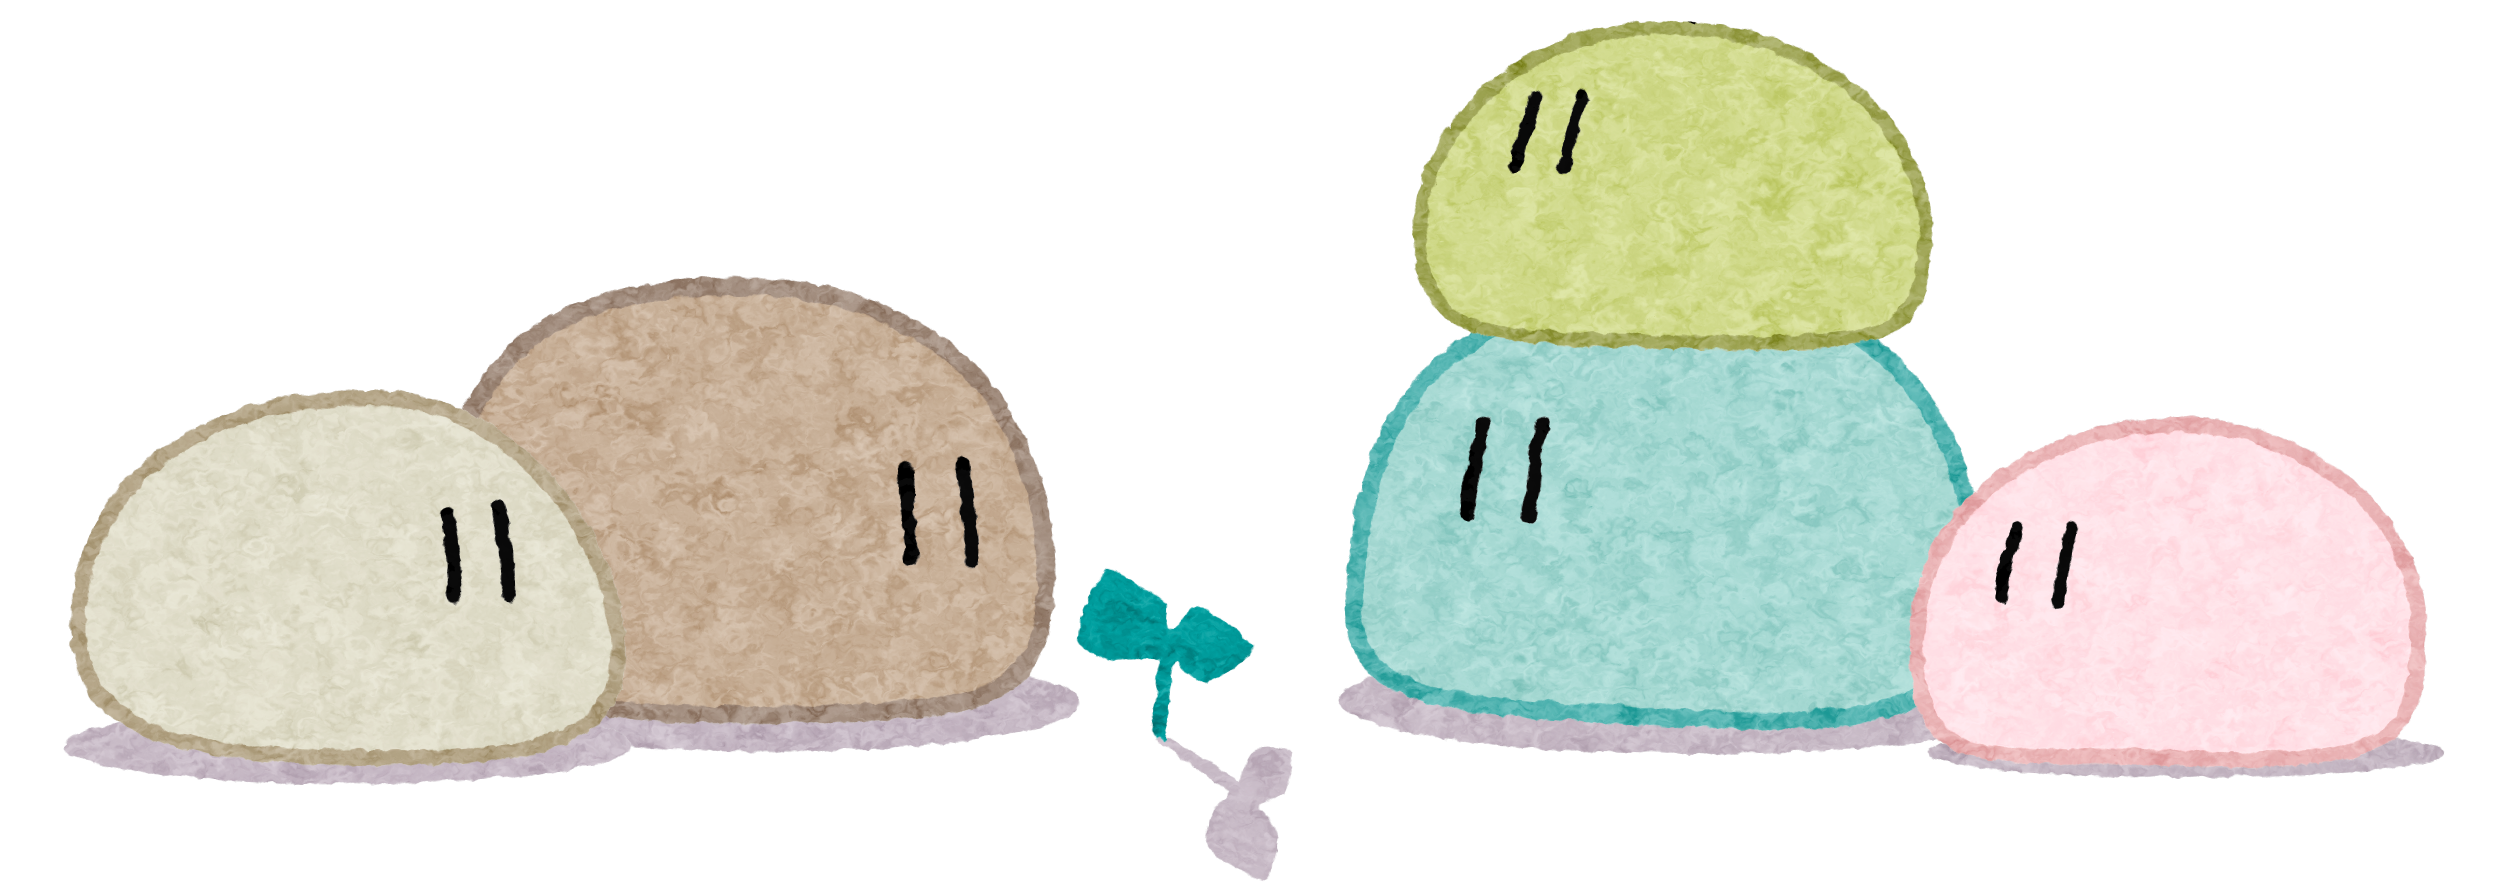
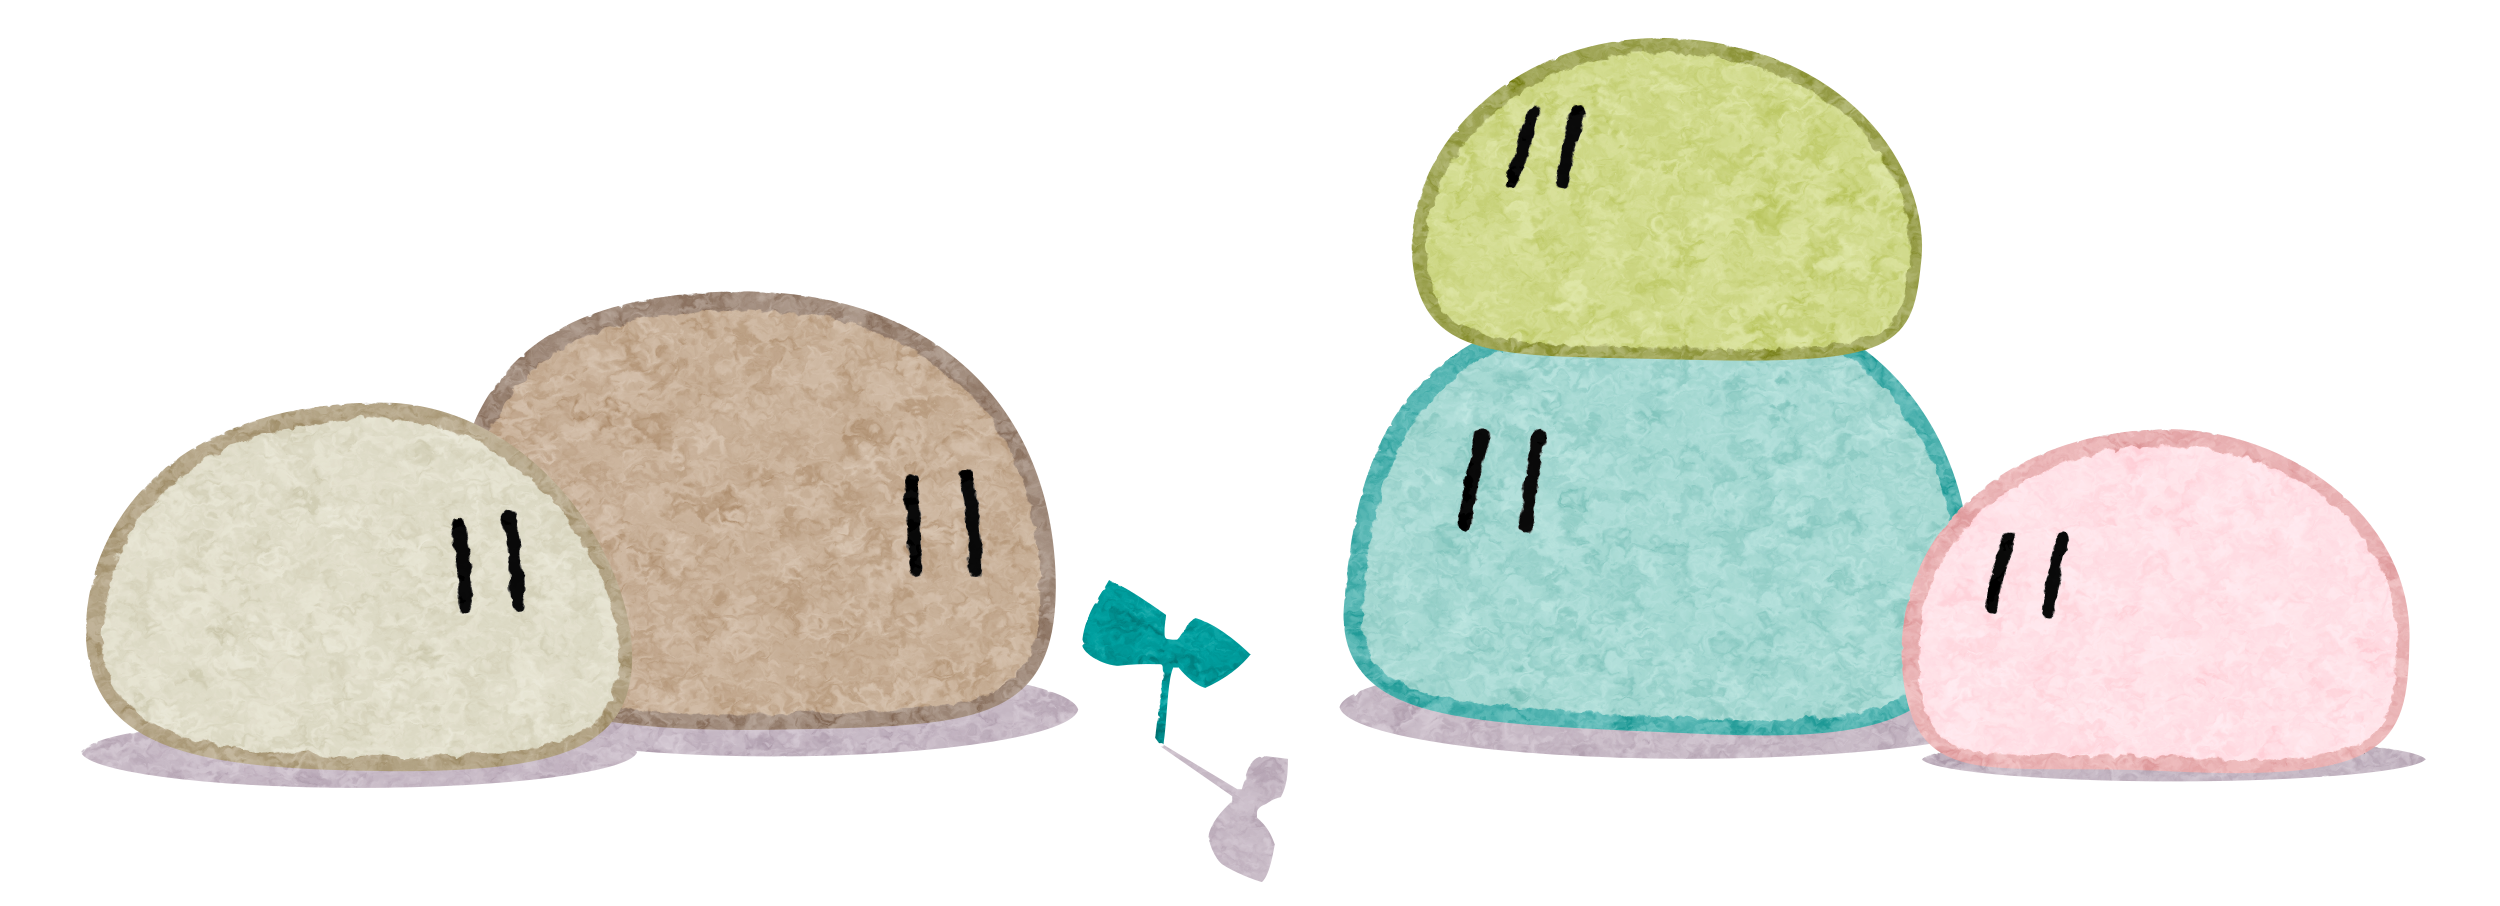
- <svg xmlns="http://www.w3.org/2000/svg" width="424.594" height="151.292" version="1.1" viewBox="0 0 112.341 40.029">
+ <svg xmlns="http://www.w3.org/2000/svg" width="429.992" height="155.66" version="1.1" viewBox="0 0 113.769 41.185">
  <defs>
-     <filter id="a" x="-.14" y="-.14" width="1.28" height="1.28" color-interpolation-filters="sRGB">
+     <filter id="b" x="-.14" y="-.14" width="1.28" height="1.28" color-interpolation-filters="sRGB">
      <feTurbulence baseFrequency="0.793 1" numOctaves="4" result="noise-1" type="fractalNoise" />
-       <feTurbulence baseFrequency="0.726 1" numOctaves="3" result="noise-2" />
+       <feTurbulence baseFrequency="0.726 1" numOctaves="3" result="result3" />
      <feDisplacementMap in="noise-1" in2="noise-2" scale="2.5" xChannelSelector="R" yChannelSelector="G" />
      <feComponentTransfer>
        <feFuncR intercept="0.493" slope="0.493" type="linear" />
      </feComponentTransfer>
      <feColorMatrix values="1 0 0 0 0 1 0 0 0 0 1 0 0 0 0 0 0 0 0 1" />
      <feComposite in2="SourceAlpha" operator="in" />
      <feBlend in2="SourceGraphic" mode="color-burn" />
      <feColorMatrix result="textured" values="1.1 0 0 0 0 0 1.1 0 0 0 0 0 1.1 0 0 0 0 0 1 0 " />
-       <feTurbulence baseFrequency="0.8" numOctaves="4" result="noise-3" />
-       <feDisplacementMap in="textured" in2="noise-3" scale="0.3" xChannelSelector="R" yChannelSelector="G" />
+       <feTurbulence baseFrequency="0.9" numOctaves="4" result="noise-3" />
+       <feDisplacementMap in="textured" in2="noise-3" result="result1" scale="0.3" xChannelSelector="R" yChannelSelector="G" />
+     </filter>
+     <filter id="a" x="-.14" y="-.14" width="1.28" height="1.28" color-interpolation-filters="sRGB">
+       <feTurbulence baseFrequency="0.793 1" numOctaves="4" result="noise-1" type="fractalNoise" />
+       <feTurbulence baseFrequency="0.726 1" numOctaves="3" result="result3" />
+       <feDisplacementMap in="noise-1" in2="noise-2" scale="2.5" xChannelSelector="R" yChannelSelector="G" />
+       <feComponentTransfer>
+         <feFuncR intercept="0.493" slope="0.493" type="linear" />
+       </feComponentTransfer>
+       <feColorMatrix values="1 0 0 0 0 1 0 0 0 0 1 0 0 0 0 0 0 0 0 1" />
+       <feComposite in2="SourceAlpha" operator="in" />
+       <feBlend in2="SourceGraphic" mode="color-burn" />
+       <feColorMatrix result="textured" values="1.1 0 0 0 0 0 1.1 0 0 0 0 0 1.1 0 0 0 0 0 1 0 " />
+       <feTurbulence baseFrequency="0.9" numOctaves="4" result="noise-3" />
+       <feDisplacementMap in="textured" in2="noise-3" result="result1" scale="0.4" xChannelSelector="R" yChannelSelector="G" />
+       <feMorphology in="SourceAlpha" radius="0.07" result="result4" />
+       <feComposite in="result1" in2="result4" operator="in" />
    </filter>
  </defs>
-   <g transform="translate(3.89964 -30.9961)" shape-rendering="geometricPrecision">
+   <g transform="translate(4.64769 -30.206)" shape-rendering="geometricPrecision">
    <g transform="translate(-15.1929 -28.205)">
      <ellipse cx="87.399" cy="90.593" rx="15.996" ry="2.441" fill="#c8bfc7" filter="url(#a)" />
-       <path d="m99.867 84.728c-0.074 5.971-2.845 7.132-11.985 6.728-11.147-0.493-16.184-0.512-15.829-5.494 0.641-8.996 3.841-13.634 15.944-13.682 7.221-0.029 11.956 5.549 11.87 12.448z" fill="#b2d4d0" filter="url(#a)" stroke="#7bbcba" stroke-width=".785" />
-       <path d="m80.577 78.178c-0.364 1.101-0.447 2.967-0.625 4.186m-2.808-0.147c5.49e-4 -0.744 0.499-2.781 0.802-4.075" fill="none" filter="url(#a)" stroke="#080808" stroke-linecap="round" stroke-opacity=".95" stroke-width=".609" />
+       <path d="m99.867 84.728c-0.074 5.971-2.845 7.132-11.985 6.728-11.147-0.493-16.184-0.512-15.829-5.494 0.641-8.996 3.841-13.634 15.944-13.682 7.221-0.029 11.956 5.549 11.87 12.448z" fill="#b2d4d0" filter="url(#a)" stroke="#7bbcba" stroke-width=".885" />
+       <path d="m80.577 78.178c-0.364 1.101-0.447 2.967-0.625 4.186m-2.808-0.147c5.49e-4 -0.744 0.499-2.781 0.802-4.075" fill="none" filter="url(#b)" stroke="#080808" stroke-linecap="round" stroke-opacity=".95" stroke-width=".609" />
    </g>
    <g transform="translate(-15.048 -28.1267)">
      <ellipse cx="109.319" cy="92.886" rx="11.602" ry="1.099" fill="#c8bfc7" filter="url(#a)" />
-       <path d="m119.754 87.397c-0.091 4.589-0.387 6.238-10.776 5.735-8.125-0.394-11.148 0.973-11.684-3.983-0.737-6.811 5.052-11.093 12.014-10.989 4.89 0.073 10.557 3.634 10.446 9.237z" fill="#f7dade" filter="url(#a)" stroke="#e0bcbd" stroke-width=".679" />
-       <path d="m104.173 82.787c-0.257 1.025-0.462 2.142-0.64 3.362m-2.549-0.254c-9.8e-4 -0.76 0.418-2.151 0.756-3.098" fill="none" filter="url(#a)" stroke="#080808" stroke-linecap="round" stroke-opacity=".95" stroke-width=".556" />
+       <path d="m119.754 87.397c-0.091 4.589-0.387 6.238-10.776 5.735-8.125-0.394-11.148 0.973-11.684-3.983-0.737-6.811 5.052-11.093 12.014-10.989 4.89 0.073 10.557 3.634 10.446 9.237z" fill="#f7dade" filter="url(#a)" stroke="#e0bcbd" stroke-width=".779" />
+       <path d="m104.173 82.787c-0.257 1.025-0.462 2.142-0.64 3.362m-2.549-0.254c-9.8e-4 -0.76 0.418-2.151 0.756-3.098" fill="none" filter="url(#b)" stroke="#080808" stroke-linecap="round" stroke-opacity=".95" stroke-width=".556" />
    </g>
    <g transform="translate(-14.9756 -28.2601)">
-       <path d="m97.505 70.373c-0.378 3.649-0.682 4.473-10.834 4.196-8.131-0.222-11.679 0.267-11.842-4.715-0.152-4.654 4.512-9.703 11.68-9.391 7.593 0.331 11.444 5.596 10.996 9.91z" fill="#cfd5a1" filter="url(#a)" stroke="#afb37f" stroke-width=".6" />
-       <path d="m82.113 63.431c-0.227 1.086-0.554 2.097-0.808 3.301m-2.213-0.025c0.335-1.095 0.647-2.09 0.97-3.189" fill="none" filter="url(#a)" stroke="#080808" stroke-linecap="round" stroke-opacity=".95" stroke-width=".556" />
+       <path d="m97.505 70.373c-0.378 3.649-0.682 4.473-10.834 4.196-8.131-0.222-11.679 0.267-11.842-4.715-0.152-4.654 4.512-9.703 11.68-9.391 7.593 0.331 11.444 5.596 10.996 9.91z" fill="#cfd5a1" filter="url(#a)" stroke="#afb37f" stroke-width=".7" />
+       <path d="m82.113 63.431c-0.227 1.086-0.554 2.097-0.808 3.301m-2.213-0.025c0.335-1.095 0.647-2.09 0.97-3.189" fill="none" filter="url(#b)" stroke="#080808" stroke-linecap="round" stroke-opacity=".95" stroke-width=".556" />
    </g>
    <g transform="translate(-15.2775 -28.041)">
      <ellipse cx="45.877" cy="90.546" rx="13.922" ry="2.217" fill="#c8bfc7" filter="url(#a)" />
-       <path d="m58.326 85.109c-0.051 5.755-3.227 5.827-12.374 5.994-10.888 0.198-14.44-1.807-14.534-5.623-0.181-7.376 1.291-13.613 13.008-13.623 8.731-7e-3 13.971 5.23 13.9 13.252z" fill="#c9b9a9" filter="url(#a)" stroke="#afa197" stroke-width=".785" />
-       <path d="m54.544 79.855c0.175 1.058 0.46 3.032 0.433 4.338m-2.679-0.104c-0.064-1.047-0.192-2.544-0.256-4.053" fill="none" filter="url(#a)" stroke="#080808" stroke-linecap="round" stroke-opacity=".95" stroke-width=".609" />
+       <path d="m58.326 85.109c-0.051 5.755-3.227 5.827-12.374 5.994-10.888 0.198-14.44-1.807-14.534-5.623-0.181-7.376 1.291-13.613 13.008-13.623 8.731-7e-3 13.971 5.23 13.9 13.252z" fill="#c9b9a9" filter="url(#a)" stroke="#afa197" stroke-width=".885" />
+       <path d="m54.544 79.855c0.175 1.058 0.46 3.032 0.433 4.338m-2.679-0.104c-0.064-1.047-0.192-2.544-0.256-4.053" fill="none" filter="url(#b)" stroke="#080808" stroke-linecap="round" stroke-opacity=".95" stroke-width=".609" />
    </g>
    <g transform="translate(-14.6994 -28.0707)">
      <ellipse cx="26.387" cy="92.516" rx="12.762" ry="1.71" fill="#c8bfc7" filter="url(#a)" />
-       <path d="m38.52 87.898c0.111 3.667-1.84 5.251-10.773 5.173-8.498-0.074-13.328-0.832-13.49-5.814-0.152-4.654 3.412-10.406 13.206-10.368 6.48 0.025 10.92 6.474 11.057 11.009z" fill="#d9d7ca" filter="url(#a)" stroke="#bcb29e" stroke-width=".679" />
-       <path d="m33.142 81.748c0.359 1.516 0.368 2.665 0.433 4.032m-2.404 0.018c0.027-1.077-0.07-2.238-0.347-3.717" fill="none" filter="url(#a)" stroke="#080808" stroke-linecap="round" stroke-opacity=".95" stroke-width=".609" />
+       <path d="m38.52 87.898c0.111 3.667-1.84 5.251-10.773 5.173-8.498-0.074-13.328-0.832-13.49-5.814-0.152-4.654 3.412-10.406 13.206-10.368 6.48 0.025 10.92 6.474 11.057 11.009z" fill="#d9d7ca" filter="url(#a)" stroke="#bcb29e" stroke-width=".779" />
+       <path d="m33.142 81.748c0.359 1.516 0.368 2.665 0.433 4.032m-2.404 0.018c0.027-1.077-0.07-2.238-0.347-3.717" fill="none" filter="url(#b)" stroke="#080808" stroke-linecap="round" stroke-opacity=".95" stroke-width=".609" />
    </g>
    <g transform="translate(-15.2698 -28.299)">
      <path d="m63.51 92.215-0.265 0.28 3.375 2.345c-0.498 0.503-0.984 0.974-1.106 1.674-0.054 0.308 0.312 1.201 0.659 1.431 0.463 0.306 1.424 0.722 1.93 0.827 0.396-0.32 0.533-1.306 0.645-1.87-0.181-0.51-0.342-0.846-0.828-1.279-0.039-0.158 0.119-0.339 0.361-0.416 0.255-0.15 0.342-0.247 0.719-0.335 0.384-0.715 0.291-1.374 0.338-1.924l-1.079-0.13c-0.936-0.112-1.008 0.899-1.22 1.522z" fill="#c8bfc7" filter="url(#a)" />
      <path d="m63.295 92.44-0.214-0.29 0.358-3.052c0.037-0.312-0.083-0.271-0.206-0.275-0.495-0.02-1.048 0.006-1.61 0.07-0.693 0.079-1.874-0.495-1.859-1.038 0.04-1.449 0.912-2.423 1.271-3.101 0.704 0.215 2.11 1.193 2.737 1.64 0.063 0.321-0.221 1.062 0.072 1.101l0.229 0.031c0.156 0.021 0.462-0.936 0.964-1.009 0.921 0.246 1.849 0.968 2.666 1.76-0.497 0.655-1.2 1.2-2.193 1.648-0.522-0.058-1.067-0.612-1.315-0.918-0.075-0.093-0.094-0.043-0.152 0.137-0.21 0.658-0.223 2.292-0.391 3.379-0.152-0.013-0.248-0.178-0.359-0.082z" fill="#39aaaa" filter="url(#a)" />
    </g>
  </g>
</svg>
